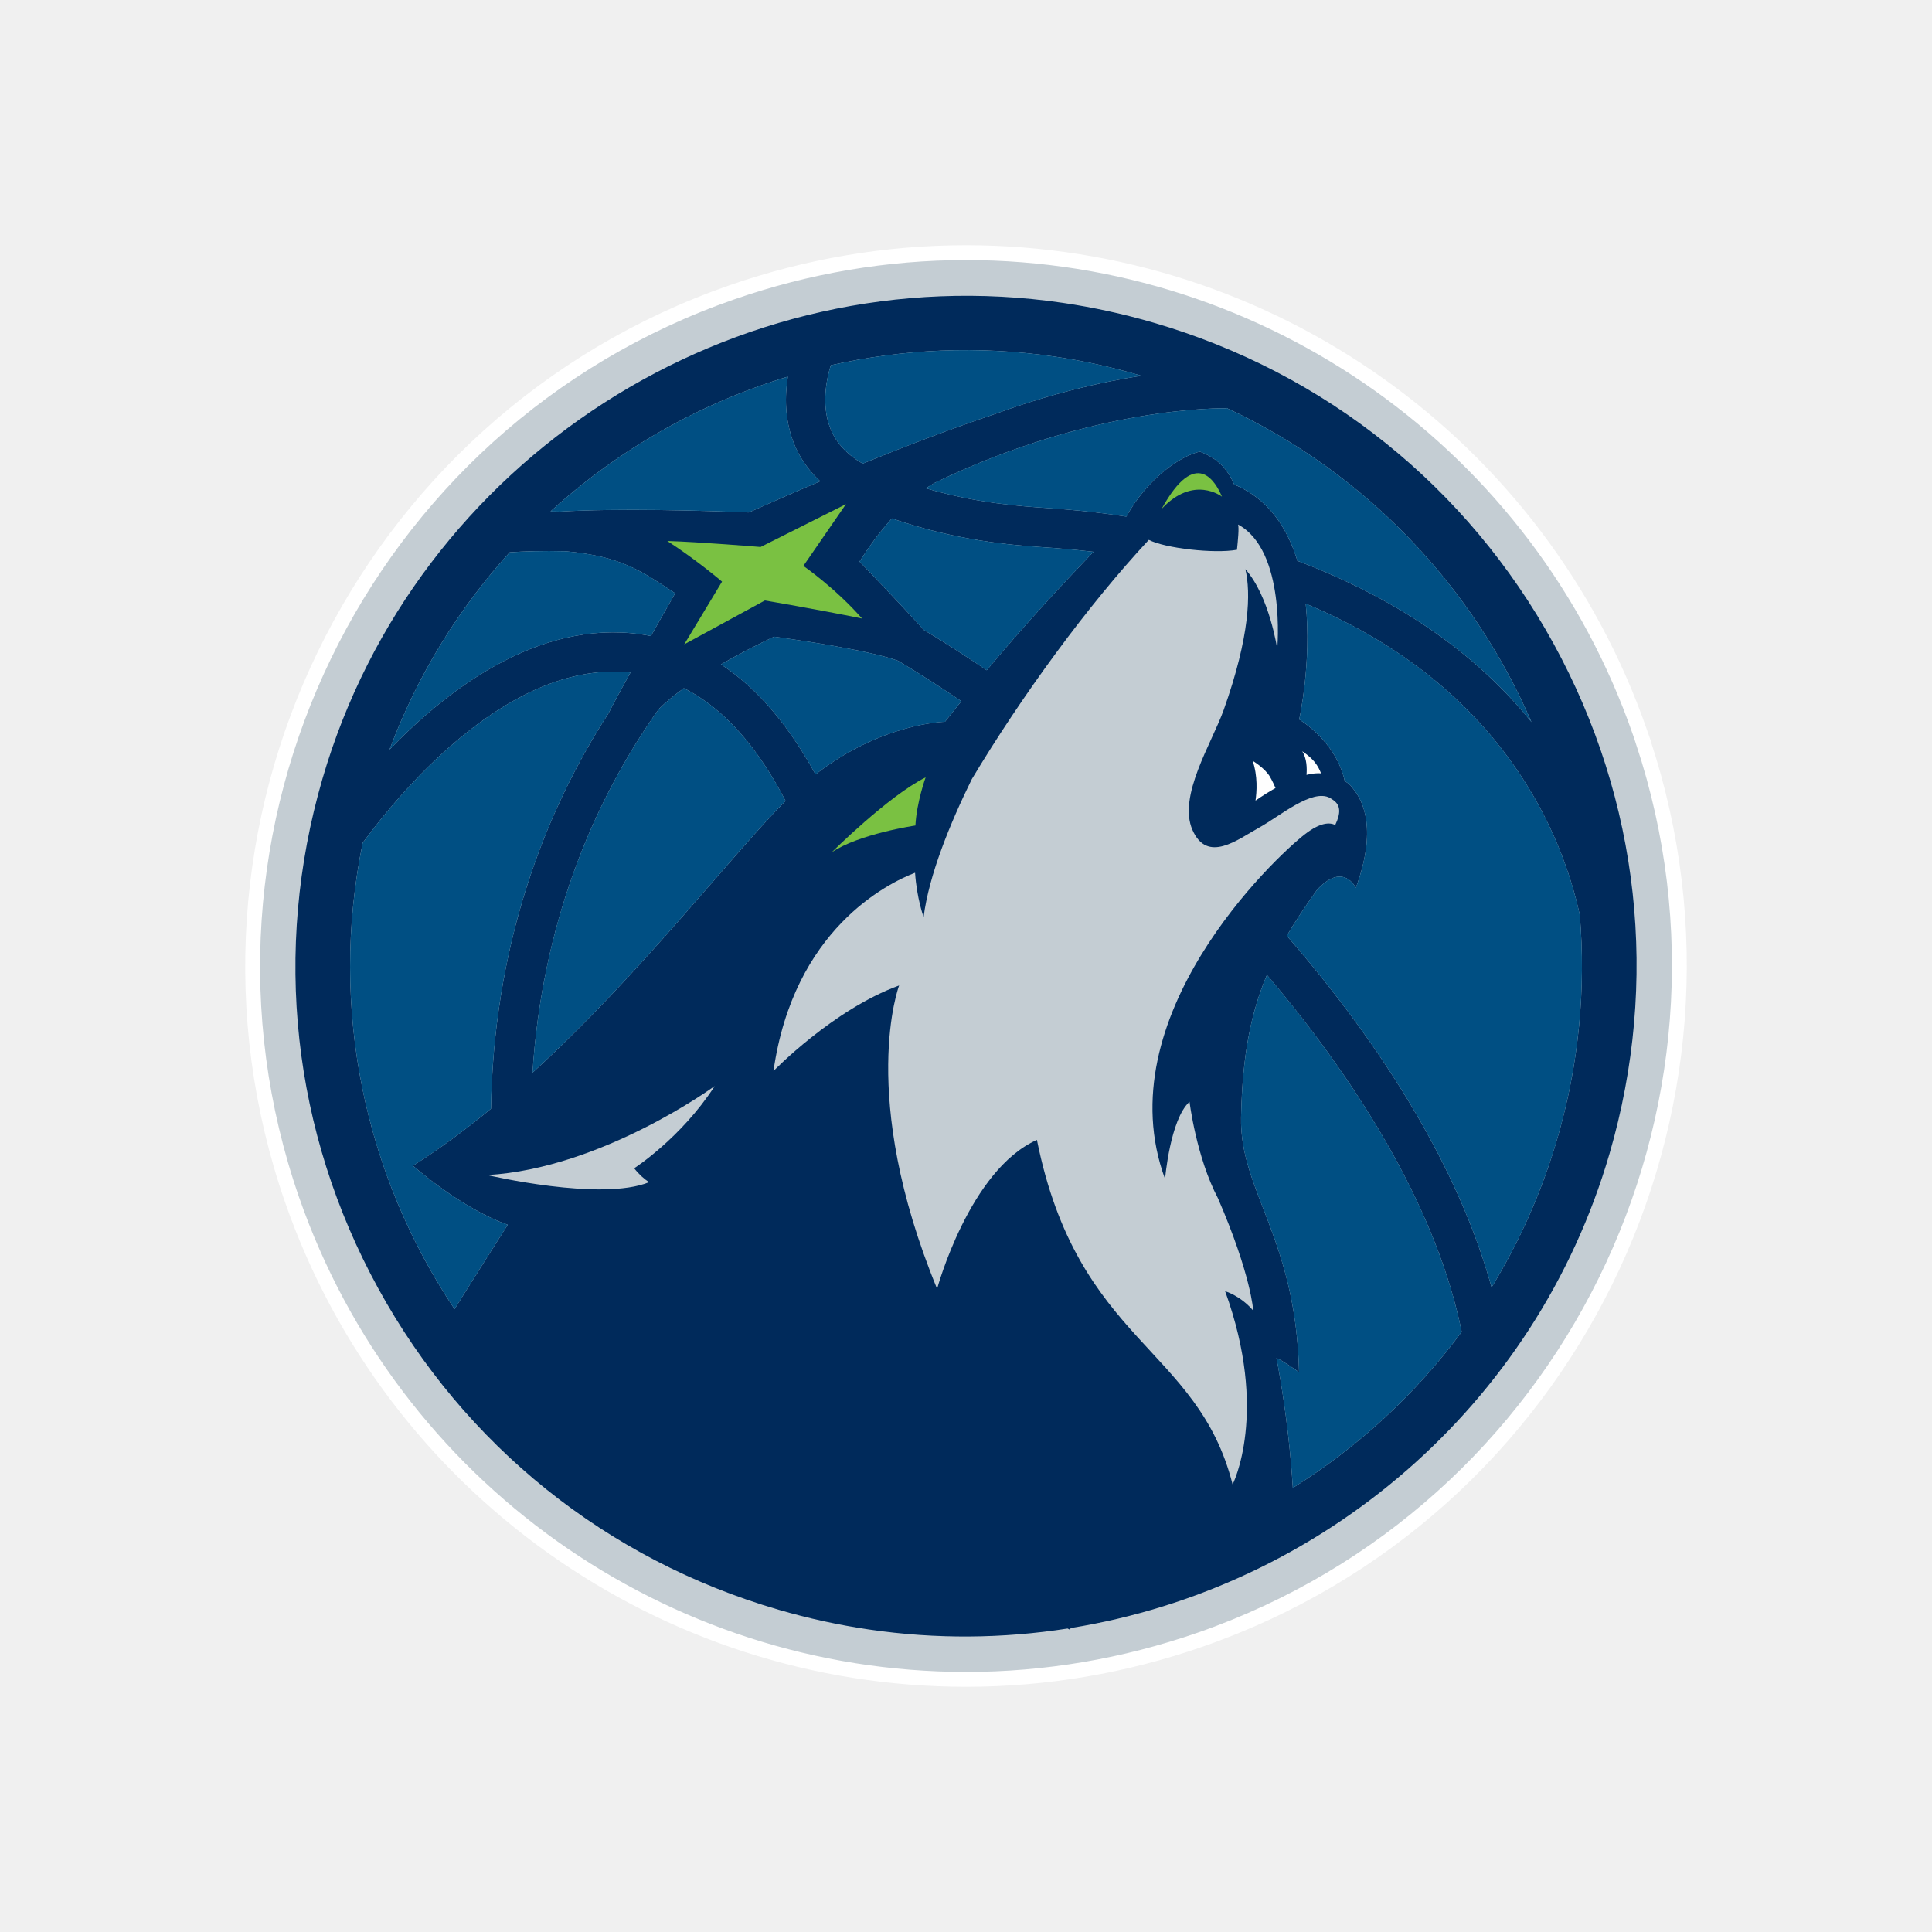
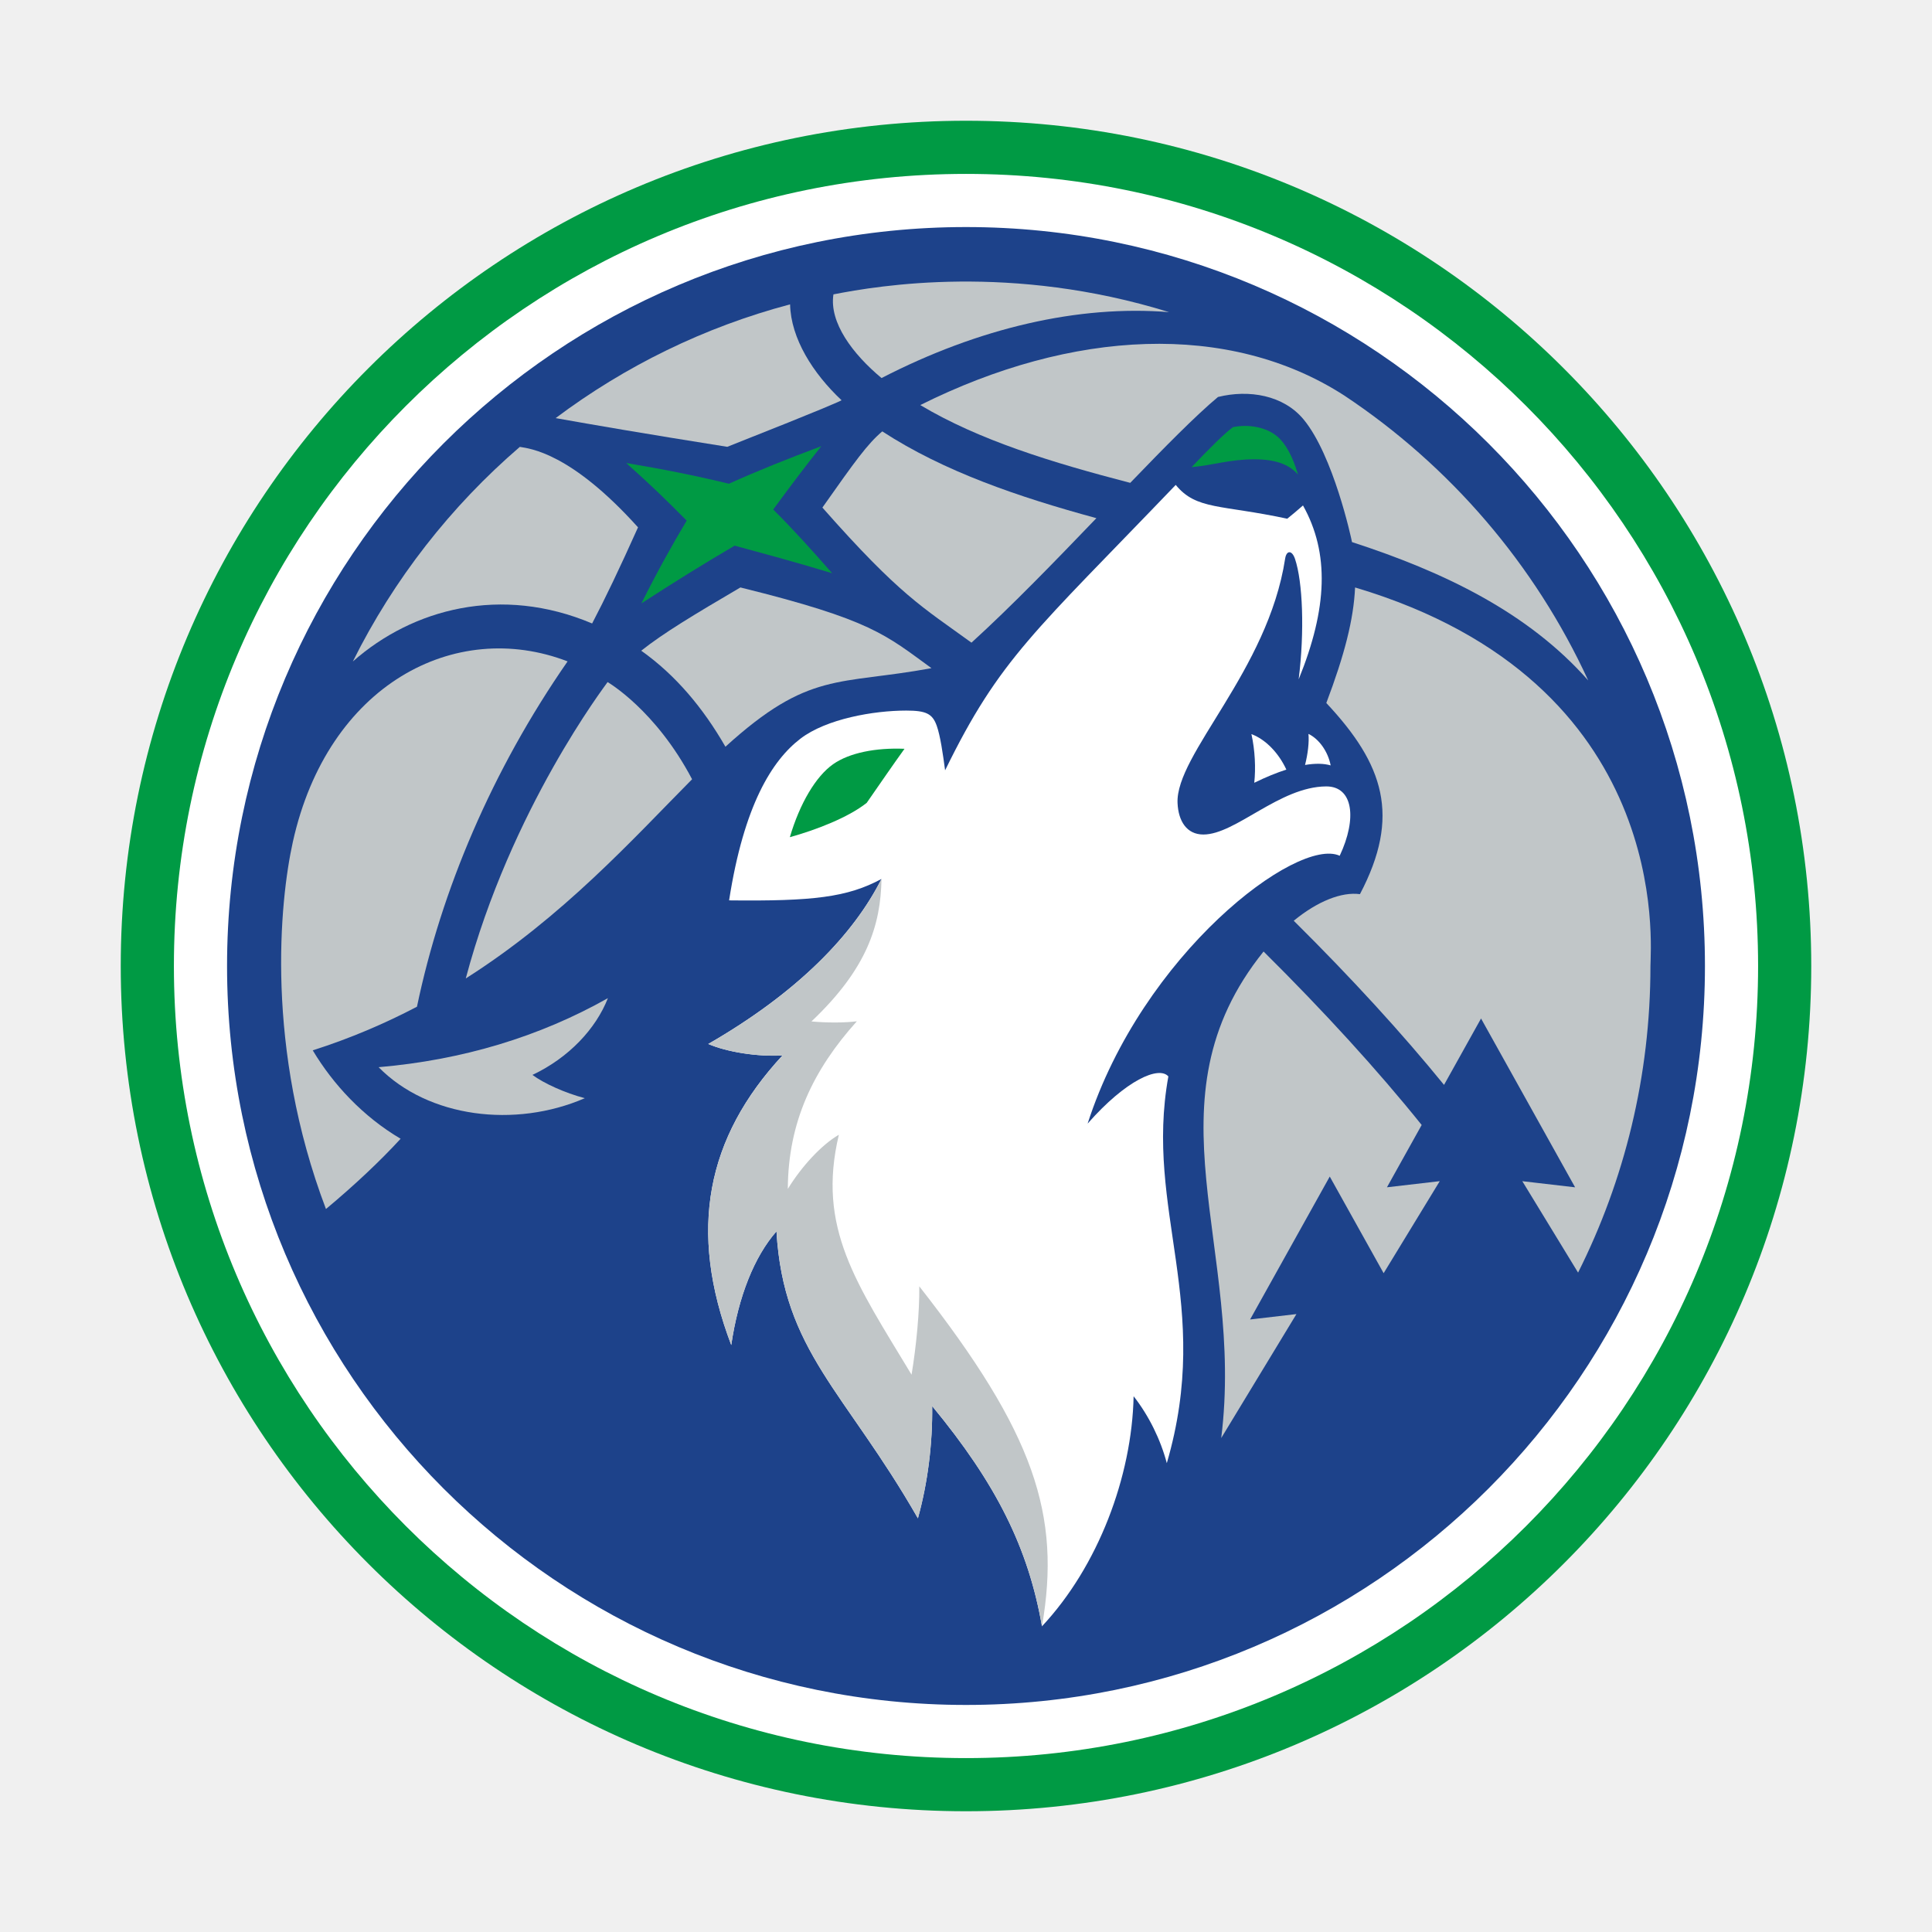
- <svg xmlns="http://www.w3.org/2000/svg" width="500" height="500" viewBox="0 0 500 500">
-   <g fill="none" fill-rule="evenodd">
-     <path d="M0 0h500v500H0z" />
-     <g fill-rule="nonzero">
-       <path d="M250.001 434.616c-78.515 0-148.6-49.864-174.4-124.079-33.369-96.144 17.704-201.521 113.85-234.893 19.608-6.81 39.977-10.259 60.546-10.259 78.535 0 148.615 49.86 174.396 124.072l.877 2.511-.023.027c31.627 95.448-19.373 199.279-114.673 232.359-19.623 6.814-40 10.263-60.573 10.263" stroke="#FFF" stroke-width="3.846" fill="#C4CDD3" />
-       <path d="M403.046 294.61c-4.042 13.885-9.835 26.781-17.023 38.558-8.446-30.569-27.935-62.146-53.008-90.992 2.261-3.846 4.85-7.723 7.808-11.858 6.842-7.427 10.065-.538 10.065-.538 5.492-14.896 2-22.396-.662-25.604-.996-1.473-2.196-2.004-2.196-2.004-2.304-10.477-11.8-15.977-11.8-15.977s3.273-14.719 1.688-29.958c51.35 21.446 66.523 60.242 70.935 80.6 1.577 18.927-.181 38.45-5.808 57.773m-68.462 90.454c-1.146-18.588-4.238-33.611-4.238-33.611 1.669.677 5.854 3.685 5.854 3.685-.796-34.773-15.415-47.019-15.015-65.985.331-15.881 2.5-26.927 6.692-36.85 25.373 29.881 44.327 62.265 50.408 92.373-12 16.258-26.9 29.873-43.7 40.389M93.865 218.121c10.796-14.635 38.615-47.354 69.308-44.077-2.427 4.377-4.469 8.142-5.685 10.55-8.046 12.442-15.596 27.369-21.208 45.027-5.842 18.392-8.881 37.535-9.212 57.312-6.538 5.385-13.285 10.385-20.188 14.754 0 0 12.292 10.965 24.523 15.281 0 0-8.404 13.211-13.769 21.831-23.069-34.454-32.615-77.627-23.769-120.677m38.05-75.192c3.523-.242 8.531-.427 14.519-.262 14.565 1.308 19.842 5.323 28.3 10.869a2271.723 2271.723 0 0 0-6.277 11.058c-27.073-5.296-51.442 12.588-67.646 29.4 7.238-19.319 17.892-36.523 31.104-51.065m71.977-45.458c-.773 4.885-.869 11.054 1.508 17.119 1.504 3.823 3.819 7.138 6.869 9.961-7 2.969-13.304 5.739-18.488 8.069-12.277-.496-33.762-1.115-48.85-.223-.815-.012-1.677-.046-2.45-.046 17.608-16.054 38.638-27.969 61.411-34.881m11.112-2.942c18.685-4.223 38.312-5.131 58.042-2.227 7.173 1.054 14.354 2.615 21.512 4.704.269.077.527.169.796.246-10.062 1.554-23.008 4.485-37.581 9.8-11.535 3.861-23.508 8.446-34.523 12.935-4.016-2.342-6.869-5.346-8.338-9.058-2.442-6.154-.985-12.923.092-16.4m40.365 78.927c-5.427-3.673-10.873-7.173-16.308-10.446-4.081-4.588-12.308-13.192-16.619-17.681 2.123-3.361 4.95-7.369 8.381-11.162 16.819 5.8 30.777 6.885 39.554 7.481 1.708.119 3.231.219 4.55.35l1.273.108c2.315.196 4.546.446 6.788.692-8.431 8.831-17.296 18.311-27.619 30.658m-52.069 33.812c-14.127 14.181-37.454 44.754-65.485 70.338 2.442-37.715 15.181-69.489 32.7-94.135 1.846-1.815 4.042-3.615 6.469-5.369 10.931 5.508 19.5 16.023 26.315 29.165m7.75-6.85c-6.508-11.938-14.504-21.939-24.462-28.477 4.604-2.658 9.381-5.088 13.746-7.169 6.25.85 24.477 3.5 32.115 6.246 5.446 3.261 10.9 6.765 16.346 10.458-1.392 1.723-2.8 3.485-4.242 5.323 0 0-16.158.2-33.504 13.619M317.215 105.683l.008-.189c36.3 16.827 63.946 46.273 79.127 81.381-16.619-20.65-39.115-33.612-60.589-41.746-2.596-8.519-7.504-16.046-16.358-19.754-1.727-3.954-4.146-6.719-8.892-8.5-5.223 1.161-13.739 7.223-19.015 16.815-5.731-.877-10.662-1.415-14.446-1.738l-1.15-.1c-1.396-.135-3.019-.242-4.831-.369-7.704-.527-18.435-1.3-31.431-5.104.708-.481 1.423-.938 2.154-1.365 41.473-20.108 74.981-19.342 75.423-19.331m84.842 60.885c-22.3-40.615-59.077-70.115-103.569-83.073-7.665-2.227-15.535-3.95-23.377-5.104h-.004l-.015-.004c-85.154-12.542-167.55 40.408-191.642 123.169-12.954 44.488-7.808 91.354 14.489 131.973 22.3 40.619 59.081 70.119 103.565 83.073 7.673 2.235 15.542 3.954 23.396 5.108 17.408 2.565 34.685 2.35 51.389-.25.208.1.408.219.615.315l.2-.442c64.658-10.396 120.35-57.215 139.446-122.792 12.954-44.485 7.808-91.354-14.492-131.973" fill="#002A5B" />
-       <path d="M223.251 119.986c11.015-4.489 22.985-9.069 34.523-12.935 14.569-5.315 27.515-8.246 37.581-9.796-.273-.081-.527-.177-.792-.25-7.165-2.085-14.338-3.646-21.515-4.7-19.735-2.908-39.361-1.996-58.042 2.227-1.077 3.473-2.538 10.242-.096 16.396 1.473 3.716 4.327 6.719 8.342 9.058M136.279 229.622c5.615-17.662 13.165-32.585 21.208-45.027 1.219-2.408 3.258-6.177 5.685-10.55-30.689-3.277-58.508 29.442-69.304 44.077-8.85 43.05.7 86.223 23.769 120.677 5.362-8.619 13.765-21.831 13.765-21.831-12.231-4.315-24.519-15.277-24.519-15.277 6.904-4.373 13.65-9.373 20.185-14.758.331-19.777 3.369-38.919 9.211-57.312M142.482 132.354c.769.004 1.631.031 2.442.046 15.096-.896 36.577-.277 48.854.219 5.188-2.331 11.492-5.1 18.492-8.065-3.05-2.827-5.365-6.138-6.869-9.965-2.377-6.065-2.281-12.235-1.508-17.115-22.777 6.908-43.804 18.823-61.412 34.881M334.585 385.062c16.8-10.511 31.704-24.127 43.696-40.389-6.077-30.108-25.031-62.492-50.4-92.373-4.196 9.927-6.369 20.969-6.696 36.85-.4 18.969 14.219 31.215 15.011 65.988 0 0-4.185-3.011-5.858-3.685 0 0 3.096 15.015 4.246 33.608M200.334 164.769c-4.362 2.081-9.142 4.512-13.746 7.177 9.958 6.531 17.954 16.538 24.458 28.477 17.346-13.427 33.508-13.623 33.508-13.623 1.446-1.839 2.85-3.6 4.238-5.327-5.435-3.685-10.896-7.192-16.342-10.454-7.638-2.742-25.865-5.396-32.115-6.25M282.988 142.8c-2.242-.246-4.473-.496-6.792-.692l-1.269-.108c-1.319-.135-2.842-.235-4.55-.346-8.781-.604-22.735-1.681-39.554-7.481-3.431 3.785-6.254 7.796-8.377 11.158 4.308 4.485 12.535 13.092 16.615 17.681 5.439 3.269 10.881 6.773 16.304 10.45 10.327-12.354 19.196-21.831 27.623-30.662" fill="#004F83" />
-       <path d="M100.811 193.996c16.204-16.812 40.573-34.696 67.646-29.404 2.142-3.8 4.304-7.6 6.277-11.058-8.458-5.546-13.735-9.562-28.3-10.869-5.989-.165-11 .027-14.519.269-13.211 14.539-23.865 31.742-31.104 51.062M403.046 294.61c5.627-19.323 7.385-38.846 5.808-57.773-4.412-20.358-19.585-59.154-70.935-80.6 1.585 15.238-1.688 29.958-1.688 29.958s9.496 5.5 11.8 15.977c0 0 1.2.531 2.196 2.004 2.662 3.208 6.154 10.708.662 25.604 0 0-3.223-6.888-10.065.538-2.958 4.135-5.546 8.011-7.808 11.858 25.073 28.846 44.562 60.423 53.008 90.992 7.189-11.777 12.981-24.673 17.023-38.558" fill="#004F83" />
-       <path d="M310.513 116.878c4.739 1.777 7.162 4.542 8.896 8.496 8.846 3.712 13.758 11.235 16.35 19.758 21.473 8.131 43.973 21.092 60.589 41.742-15.177-35.104-42.827-64.554-79.127-81.377l-.008.189c-.439-.015-33.95-.781-75.419 19.327-.735.427-1.45.884-2.154 1.369 12.992 3.8 23.719 4.577 31.427 5.104 1.815.127 3.435.235 4.831.369l1.154.1c3.777.315 8.711.858 14.446 1.738 5.277-9.592 13.792-15.654 19.015-16.815M203.301 207.266c-6.815-13.142-15.385-23.654-26.319-29.165-2.423 1.758-4.619 3.558-6.469 5.369-17.519 24.646-30.254 56.419-32.704 94.138 28.038-25.588 51.358-56.162 65.492-70.342" fill="#004F83" />
-       <path d="M218.939 130.463l-11.023 15.989s8.331 5.788 15.181 13.619c-11.988-2.45-25.15-4.665-25.15-4.665l-20.865 11.346 9.781-16.231s-6.581-5.619-14.169-10.515c8.319.242 24.142 1.554 24.142 1.554l22.104-11.096zM239.554 201.181s-2.335 6.458-2.642 12.458c0 0-14.631 2.158-21.673 6.95 0 0 14.608-14.558 24.315-19.408" fill="#7AC142" />
-       <path d="M338.123 200.534c1.627-.396 2.842-.462 3.75-.396-.273-.746-.777-1.865-1.685-2.969-1.292-1.565-3.173-2.739-3.173-2.739 1.212 1.869 1.246 4.45 1.108 6.104M324.924 207.193c1.889-1.3 3.612-2.377 5.177-3.254-.285-.677-.727-1.654-1.389-2.835-1.254-2.246-4.523-4.204-4.523-4.204 1.35 3.996 1.062 8.05.735 10.292" fill="#FEFEFE" />
-       <path d="M167.98 305.95c-12.438 5.085-41.873-1.846-41.873-1.846 29.735-1.712 58.819-23.015 58.819-23.015-.023.05-.05.104-.065.15-8.719 13.373-20.735 21.108-20.735 21.108 1.323 1.692 2.658 2.819 3.854 3.604" fill="#C4CDD3" />
-       <path d="M316.244 128.535s-7.311-5.731-15.608 3.158c8.889-16.2 14.023-6.912 15.608-3.158" fill="#7AC142" />
-       <path d="M345.113 207.103s-.765-.519-.927-.608c-4.638-2.469-12.954 4.739-18.385 7.727-5.423 2.988-13.327 9.354-17.188.585-3.858-8.769 5.015-22.485 8.092-31.115 6.785-19.081 7.031-30.315 5.6-36.389 6.269 7.081 8.242 20.654 8.242 20.654s2.331-25.492-10.135-32.208c.288.904-.038 4.081-.292 6.585 0 0-.023-.035-.038-.054-5.808 1.062-18.611-.392-22.769-2.569-15.742 16.885-32.904 40.381-45.823 61.958-5.604 11.412-11.088 24.796-12.461 35.677 0 0-1.785-4.919-2.208-11.481-7.146 2.758-31.446 14.7-36.642 51.315 0 0 15.442-15.935 32.515-22.142 0 0-10.812 28.315 9.827 78.508 0 0 8.354-30.777 25.831-38.542 10.581 52.554 41.6 53.415 50.646 89.173 0 0 9.481-18.523-1.931-50.008 0 0 3.935 1.1 7.273 5.031 0 0-.519-9.211-9.127-29.077-5.608-10.635-7.365-24.988-7.365-24.988-5.038 4.565-6.331 19.985-6.331 19.985-15.4-41.781 28.312-83.189 36.292-89.292 3.892-2.989 6.292-3.038 7.746-2.323 1.5-3.111 1.365-5.1-.442-6.4" fill="#C4CDD3" />
-     </g>
-   </g>
+ <svg xmlns="http://www.w3.org/2000/svg" width="512" height="512" viewBox="0 0 512 512" fill="none">
+   <path d="M480 256C480 379.713 379.713 480 256 480C132.287 480 32 379.713 32 256C32 132.287 132.287 32 256 32C379.713 32 480 132.287 480 256Z" fill="#009A44" />
+   <path d="M465.914 256C465.914 371.928 371.936 465.914 256 465.914C140.064 465.914 46.086 371.928 46.086 256C46.086 140.072 140.064 46.086 256 46.086C371.936 46.086 465.914 140.064 465.914 256Z" fill="white" />
+   <path d="M451.829 256C451.829 364.158 364.15 451.829 256 451.829C147.85 451.829 60.171 364.15 60.171 256C60.171 147.85 147.85 60.171 256 60.171C364.15 60.171 451.829 147.85 451.829 256Z" fill="#1D428A" />
+   <path d="M359.11 155.674C358.729 164.144 356.326 173.501 351.488 186.303C366.756 202.598 371.274 216.271 360.401 236.96C355.548 236.307 349.162 238.827 342.854 244.007C358.231 259.251 371.671 273.967 382.684 287.508L392.492 269.914L417.42 314.652L403.428 313.027L418.206 337.254C430.471 312.817 437.386 285.221 437.386 256.008C437.386 250.913 443.748 180.874 359.102 155.682" fill="#C1C6C8" />
+   <path d="M106.177 301.788C96.167 295.884 88.272 287.36 82.882 278.353C92.892 275.157 102.054 271.221 110.501 266.788C116.926 236.019 130.327 204.216 150.417 175.274C120.542 163.771 86.833 181.504 77.609 223.108C74.117 238.866 70.204 277.778 86.382 320.4C93.903 314.131 100.763 307.676 106.169 301.78" fill="#C1C6C8" />
+   <path d="M243.882 107.343C259.484 116.677 278.929 122.619 299.524 127.962C308.694 118.442 316.892 110.12 322.78 105.204C330.954 103.174 340.14 104.691 345.491 111.186C353.331 120.69 358.091 142.53 358.293 143.658C382.537 151.529 404.89 162.208 420.897 180.33C406.741 149.546 384.224 123.404 356.248 104.816C325.697 85.114 284.078 87.269 243.882 107.351" fill="#C1C6C8" />
+   <path d="M156.919 165.226C160.24 158.91 164.246 150.533 169.083 139.753C151.226 119.912 140.446 118.893 137.762 118.427C119.477 134.161 104.364 153.481 93.507 175.298C109.381 161.306 132.831 155.044 156.919 165.226Z" fill="#C1C6C8" />
+   <path d="M233.616 100.188C259.376 86.903 285.828 80.774 309.822 82.719C268.087 69.769 232.923 75.649 220.868 78.013C219.724 85.472 225.954 93.81 233.616 100.188Z" fill="#C1C6C8" />
+   <path d="M223.022 106.068C215.431 98.936 209.582 89.688 209.38 80.658C186.607 86.693 165.583 97.053 147.251 110.804C157.44 112.609 170.203 114.833 192.728 118.411C219.973 107.647 222.641 106.301 223.03 106.068" fill="#C1C6C8" />
+   <path d="M334.859 252.158C302.97 291.786 329.959 330.542 323.636 381.098L343.57 348.244L331.289 349.676L352.398 311.798L366.678 337.41L381.549 313.019L367.557 314.644L376.758 298.132C365.184 283.712 350.85 268.017 334.859 252.158Z" fill="#C1C6C8" />
+   <path d="M196.212 155.682C183.83 162.947 175.796 167.784 169.931 172.443C179.086 178.938 186.334 187.618 192.246 197.892C214.459 177.693 222.089 181.637 246.853 177.071C234.704 168.259 231.01 164.277 196.212 155.682Z" fill="#C1C6C8" />
+   <path d="M217.943 134.511C238.531 157.852 244.512 160.909 257.447 170.312C267.877 160.839 279.574 148.76 290.557 137.319C269.907 131.696 250.174 124.976 233.81 114.32C229.843 117.711 226.763 121.997 217.943 134.511Z" fill="#C1C6C8" />
+   <path d="M194.68 144.599C203.337 146.971 210.173 148.776 220.526 151.91C215.307 145.944 209.956 140.026 204.908 135.024C209.007 129.456 213.176 123.871 217.656 118.24C208.439 121.701 200.894 124.719 193.163 128.196C184.273 126.026 175.344 124.268 165.949 122.704C172.467 128.522 176.62 132.543 181.979 137.972C178.129 144.397 174.209 151.436 169.978 159.906C178.471 154.383 186.303 149.53 194.68 144.607" fill="#009A44" />
+   <path d="M161.103 264.517C142.927 274.776 122.541 280.904 100.336 282.818C113.503 296.211 136.494 299.042 154.982 291.031C149.693 289.639 144.093 287.088 141.107 284.863C150.751 280.298 157.907 272.66 161.103 264.517Z" fill="#C1C6C8" />
+   <path d="M351.433 208.408C339.098 208.478 327.454 221.156 318.899 221.156C314.473 221.156 312.28 217.578 312.062 212.841C311.471 199.922 336.018 177.732 340.576 148.044C340.918 145.797 342.396 145.742 343.189 148.114C345.234 154.142 345.756 167.294 344.161 180.027C351.83 161.189 352.351 146.543 345.304 133.951C343.866 135.219 342.318 136.518 341.128 137.467C323.464 133.663 317.063 135.196 311.58 128.507C274.184 167.52 264.991 174.403 250.462 204.146C249.879 199.782 249.194 194.976 248.23 192.292C247.094 189.134 245.407 188.31 240.157 188.31C231.601 188.31 219.024 190.472 212.118 195.761C204.62 201.509 197.146 213.347 193.218 238.609C215.501 238.858 224.554 237.792 233.592 232.939C226.289 247.483 211.612 262.899 187.696 276.666C192.704 278.812 200.778 280.088 207.381 279.691C187.213 301.446 182.236 326.039 193.786 356.442C195.676 343.593 199.883 333.016 205.771 326.311C207.638 358.138 223.979 368.669 243.252 402.362C245.866 392.967 247.157 382.568 247.032 372.62C264.034 393.2 272.52 410.241 276.129 430.992C291.008 415.118 299.976 391.31 300.419 370.014C304.456 375.171 307.551 381.456 309.216 387.756C321.52 345.592 303.211 320.804 309.628 285.26C307.123 282.421 298.404 286.178 288.231 297.767C302.76 252.749 343.842 221.622 355.034 226.787C359.724 216.831 358.558 208.369 351.441 208.408" fill="white" />
+   <path d="M343.99 125.769C342.574 120.962 340.723 117.556 338.491 115.666C335.683 113.278 331.032 112.313 326.754 113.2C324.787 114.584 320.384 118.94 315.788 123.793C321.248 123.334 325.984 121.717 332.308 121.717C337.892 121.717 341.532 122.977 343.998 125.769" fill="#009A44" />
+   <path d="M352.639 202.839C351.916 199.098 349.504 195.792 346.751 194.493C346.969 196.578 346.603 199.798 345.849 202.722C348.548 202.271 350.834 202.31 352.639 202.839Z" fill="white" />
+   <path d="M331.639 194.54C332.603 198.857 332.806 203.593 332.393 207.443C335.458 205.942 338.304 204.783 340.894 203.951C338.919 199.658 335.504 195.994 331.631 194.54" fill="white" />
+   <path d="M239.706 198.437C232.091 198.118 225.091 199.494 220.774 202.528C216.24 205.717 211.97 212.857 209.318 221.863C216.147 219.966 224.741 216.691 229.688 212.763C233.219 207.684 236.657 202.66 239.706 198.437Z" fill="#009A44" />
+   <path d="M243.618 340.887C243.719 347.381 242.832 356.761 241.572 364.306C226.919 340 216.427 325.44 222.307 300.722C217.71 303.374 212.382 309.184 208.781 315.072C208.859 297.331 215.54 283.487 227.074 270.653C223.901 271.066 218.978 271.066 215.042 270.692C229.797 256.708 233.382 245.197 233.608 232.939H233.6C226.297 247.491 211.62 262.907 187.703 276.673C192.712 278.82 200.786 280.096 207.389 279.707C187.221 301.453 182.243 326.054 193.793 356.458C195.683 343.609 199.891 333.031 205.779 326.327C207.646 358.153 223.987 368.684 243.26 402.378C245.873 392.982 247.164 382.583 247.04 372.636C264.042 393.208 272.528 410.249 276.137 430.992C281.247 401.452 274.13 379.838 243.626 340.894" fill="#C1C6C8" />
+   <path d="M161.018 180.758C160.528 181.528 135.413 214.249 123.436 259.298C149.242 242.91 167.707 222.361 183.41 206.51C173.789 188.186 161.134 180.828 161.018 180.758Z" fill="#C1C6C8" />
</svg>
